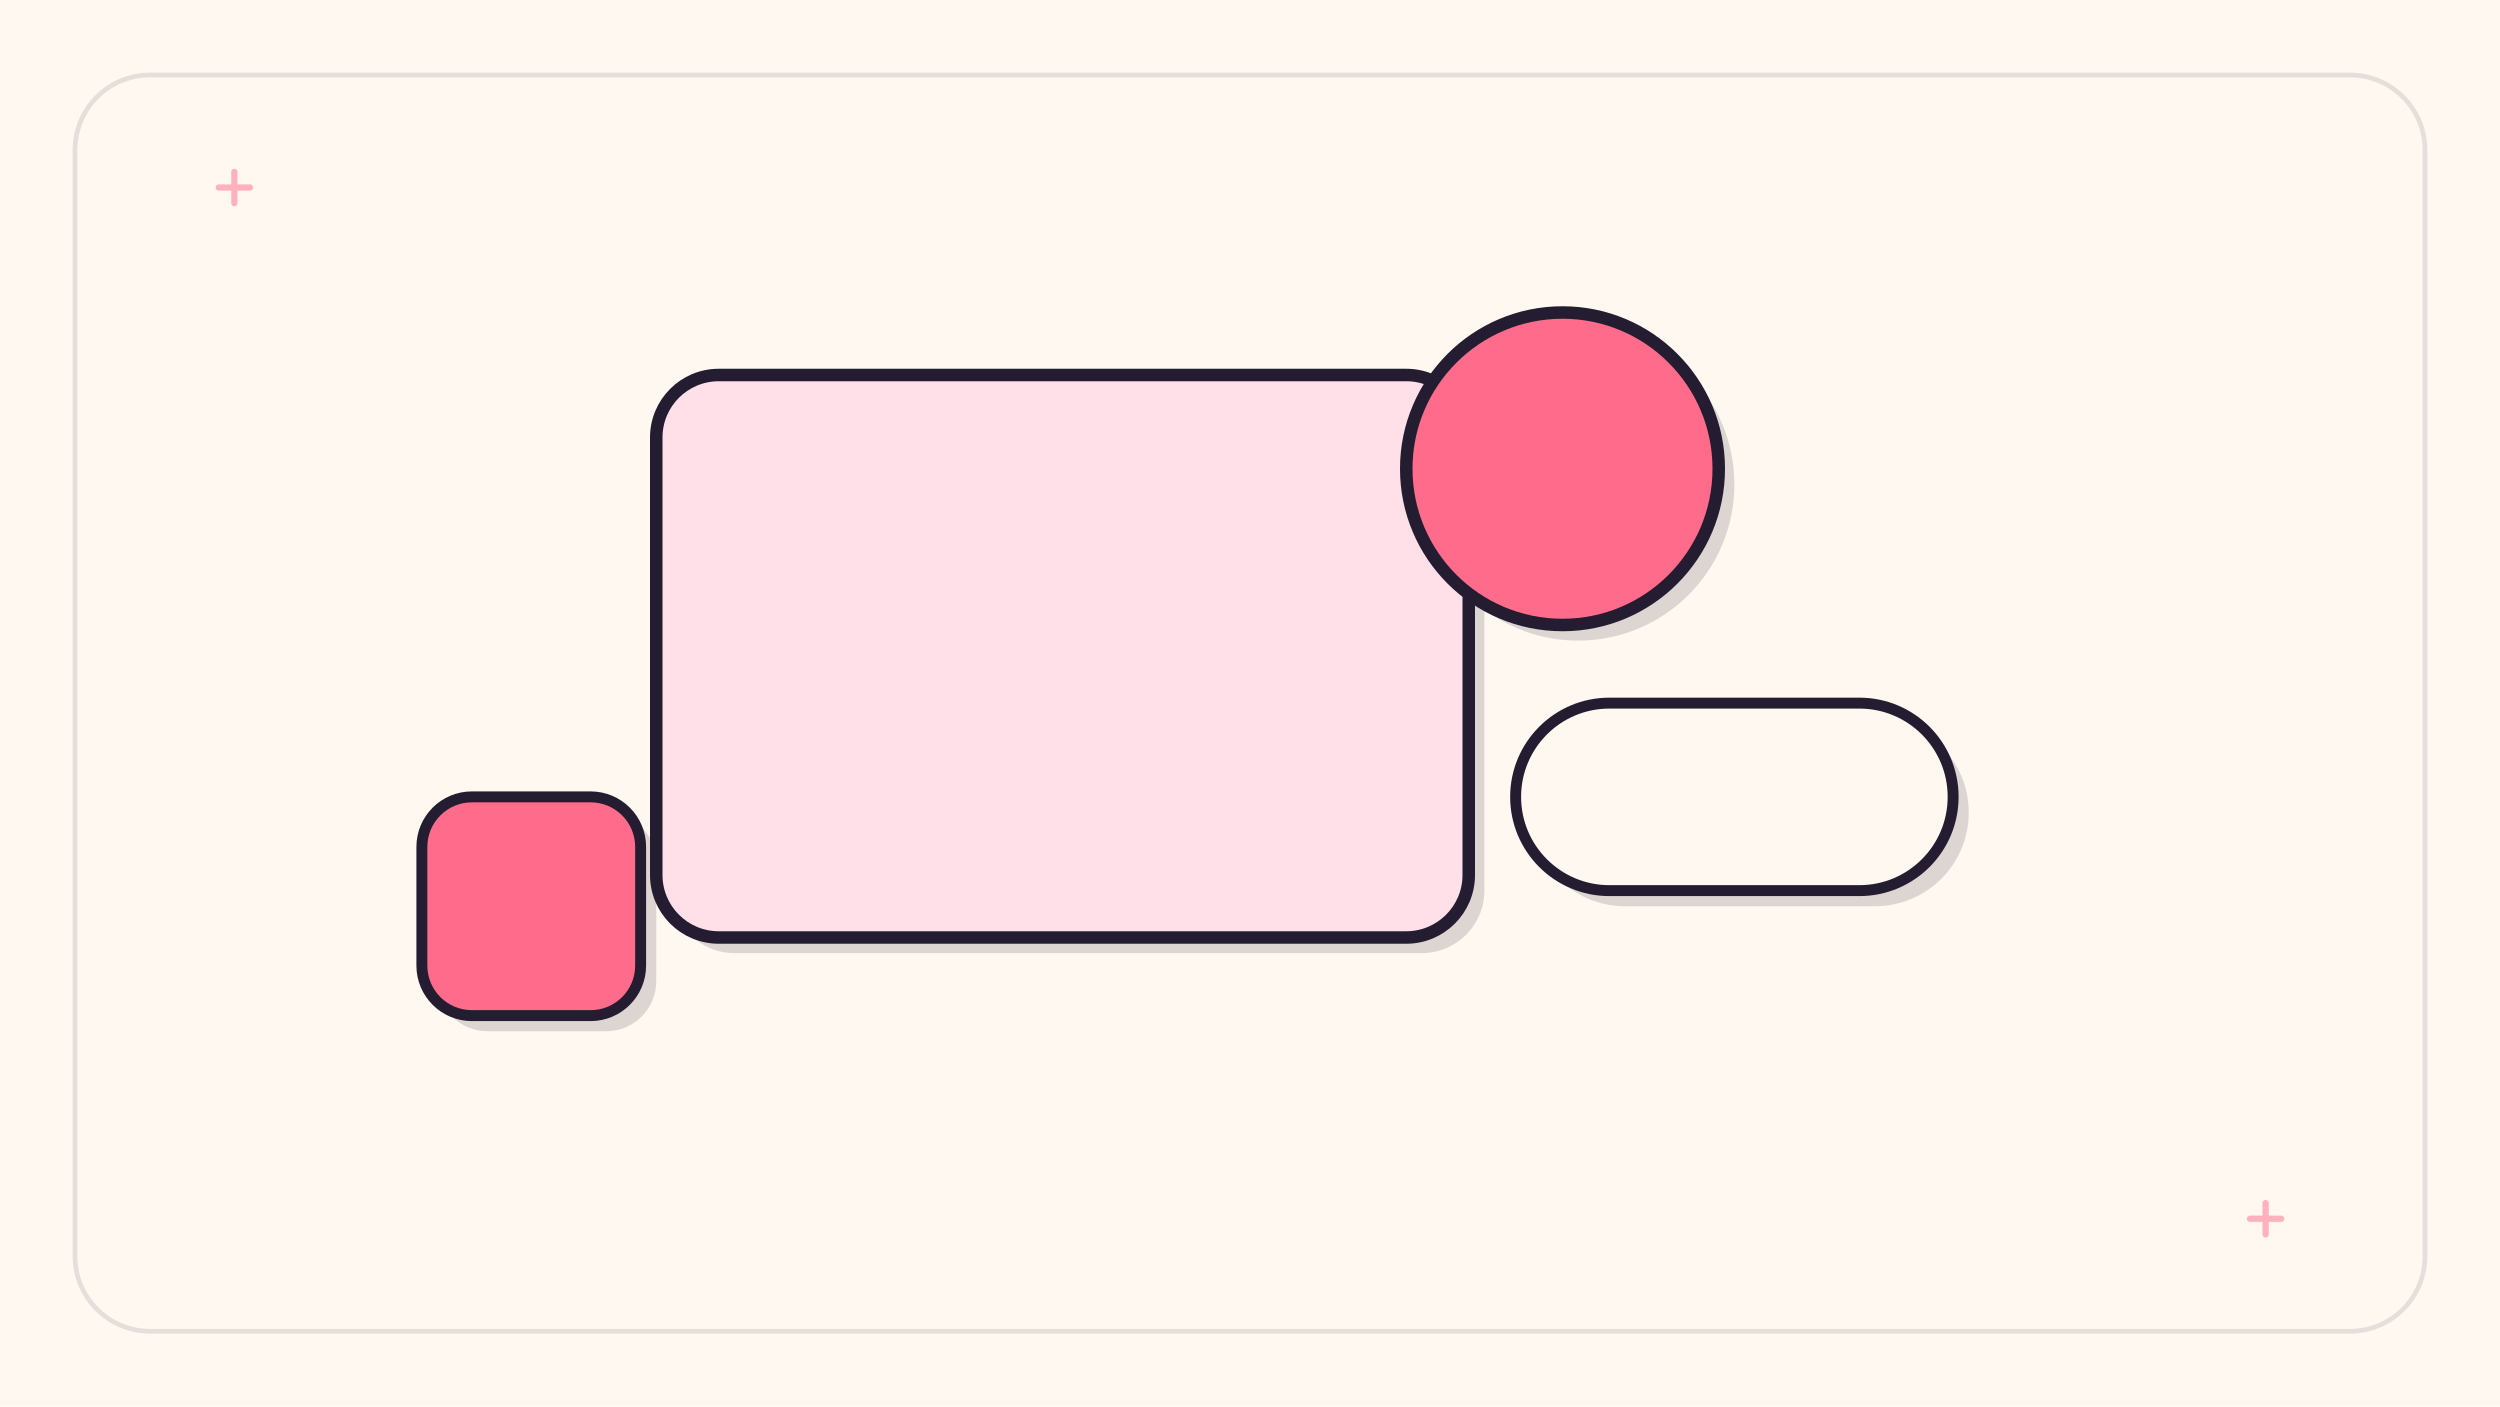
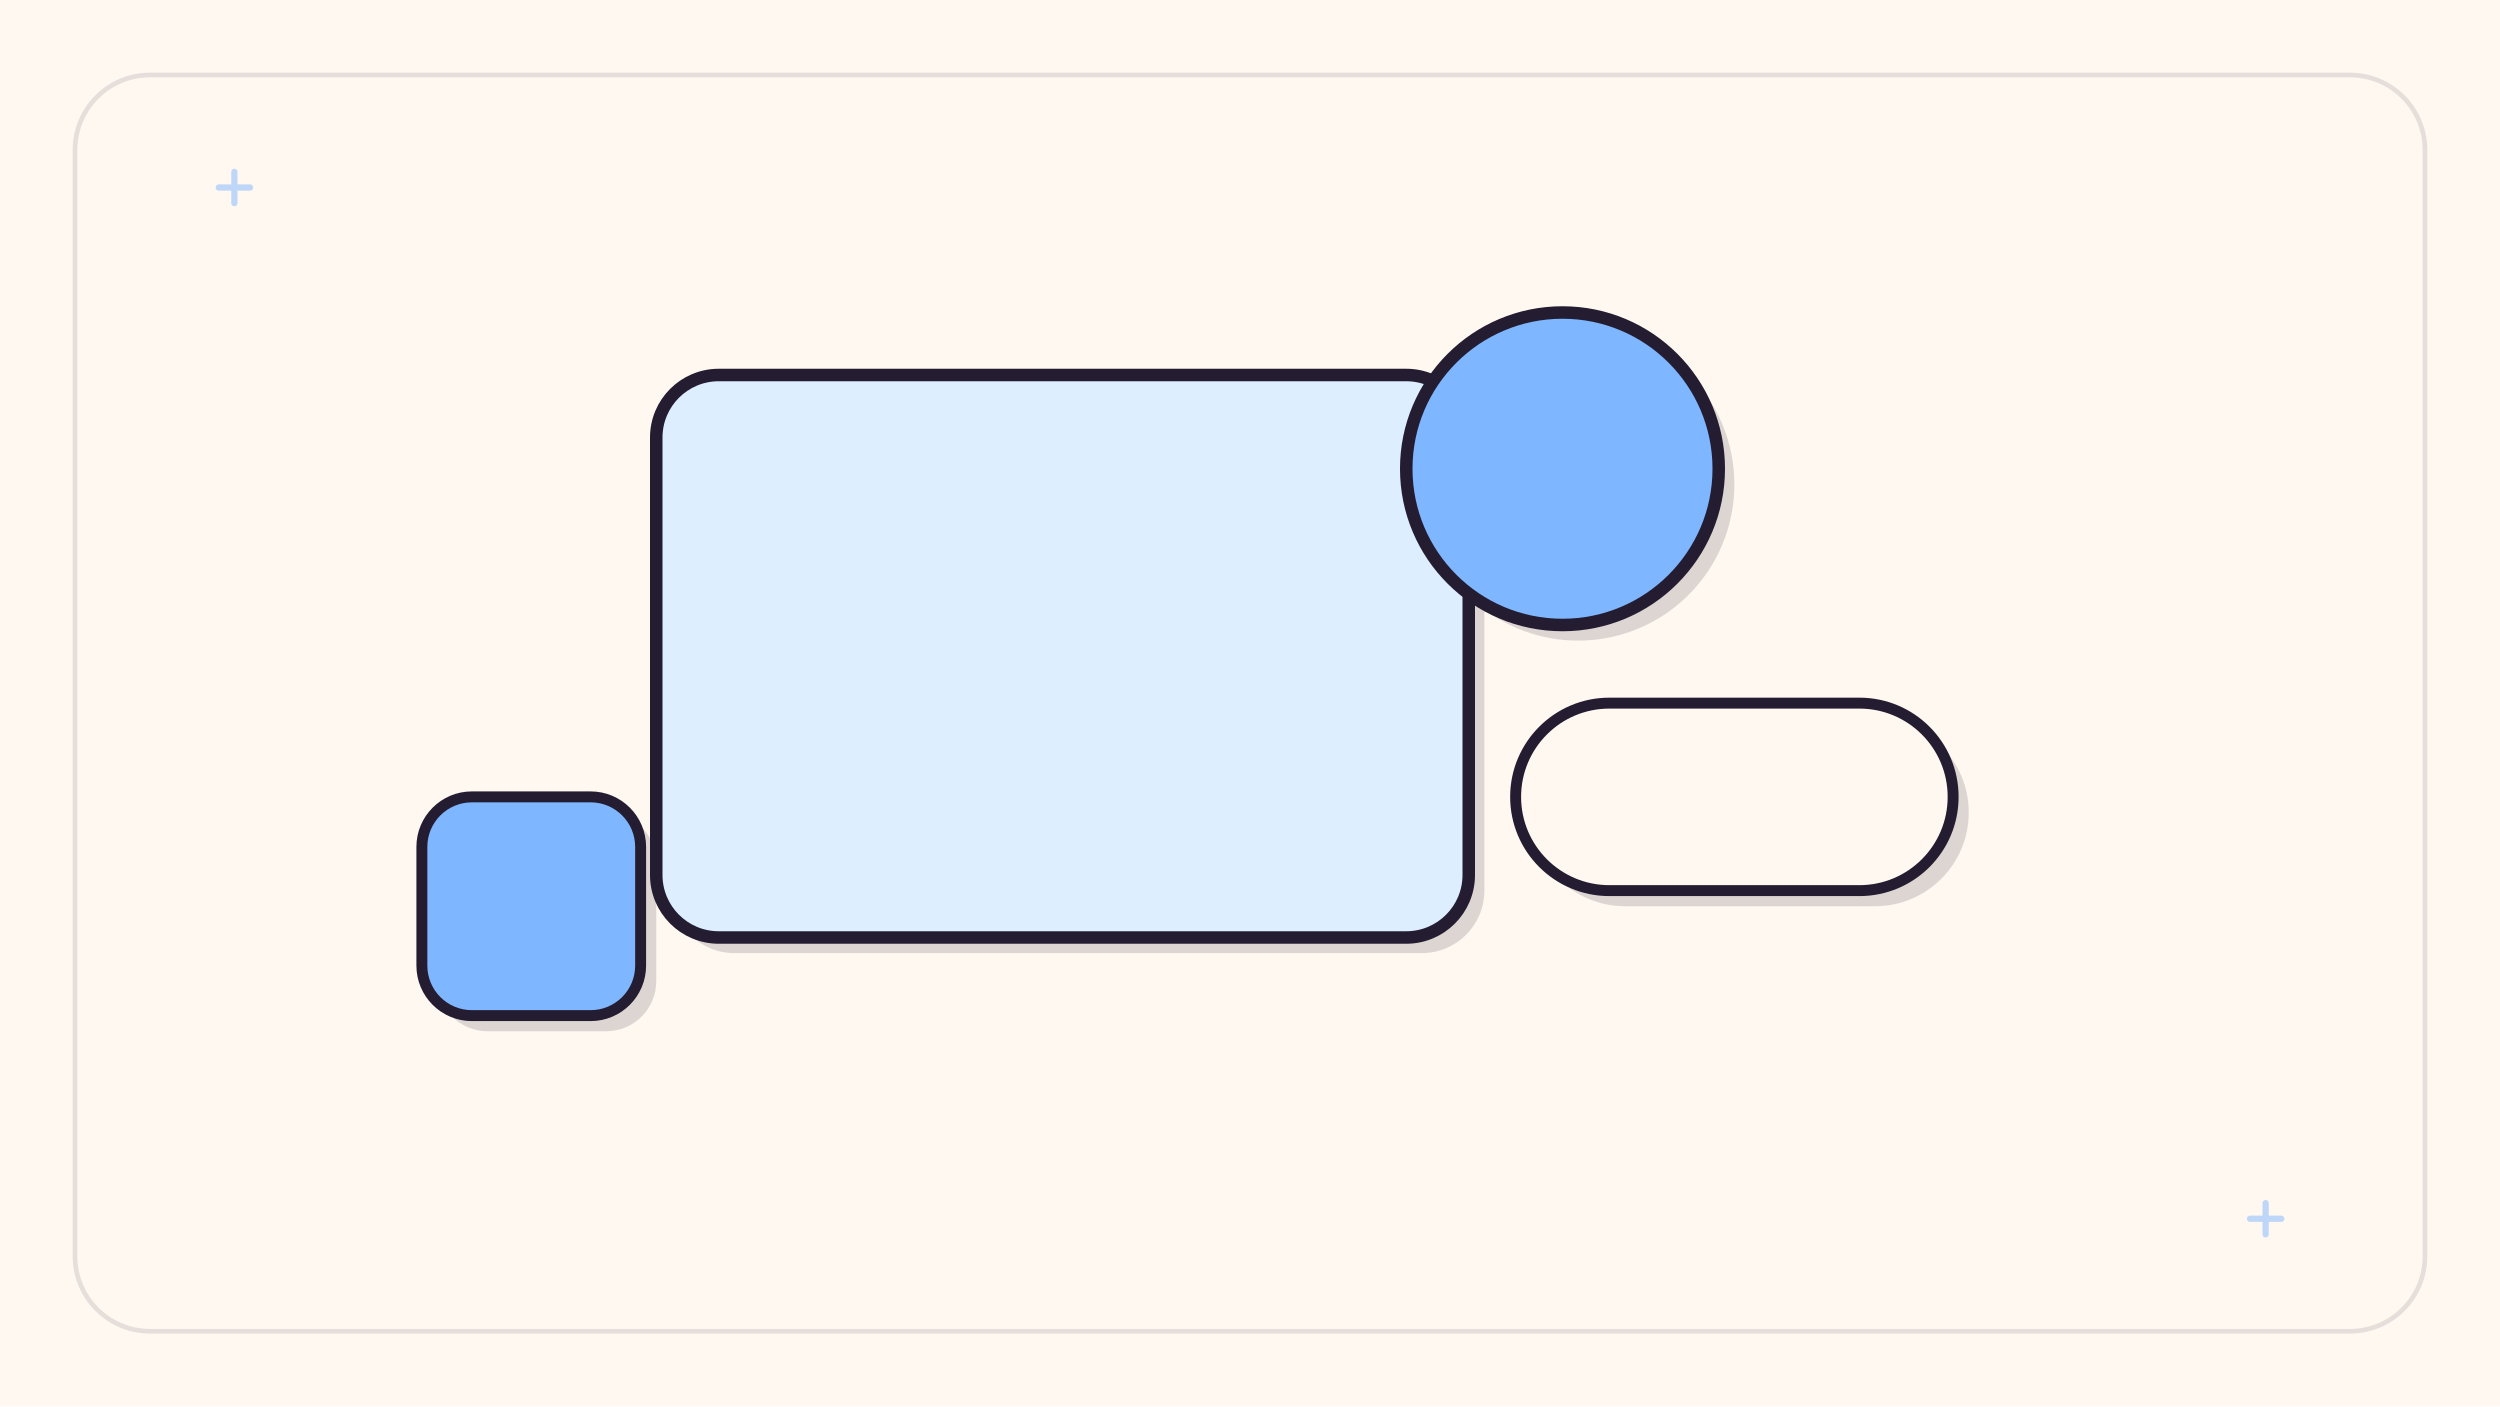
- <svg xmlns="http://www.w3.org/2000/svg" viewBox="0 0 1600 900" width="1600" height="900" role="img" aria-label="Generated cover art (top motif). Not a photo.">
+ <svg xmlns="http://www.w3.org/2000/svg" viewBox="0 0 1600 900" width="1600" height="900" role="img" aria-label="Generated cover art (models motif). Not a photo.">
  <rect width="1600" height="900" fill="#fff8f0" />
  <rect x="48" y="48" width="1504" height="804" rx="48" fill="none" stroke="#241c30" stroke-width="3" opacity=".12" />
  <rect x="430" y="250" width="520" height="360" rx="40" fill="#241c30" opacity=".16" />
-   <rect x="420" y="240" width="520" height="360" rx="40" fill="#ffe0e8" stroke="#241c30" stroke-width="8" />
+   <rect x="420" y="240" width="520" height="360" rx="40" fill="#dceeff" stroke="#241c30" stroke-width="8" />
  <circle cx="1010" cy="310" r="100" fill="#241c30" opacity=".16" />
-   <circle cx="1000" cy="300" r="100" fill="#ff6b8a" stroke="#241c30" stroke-width="8" />
+   <circle cx="1000" cy="300" r="100" fill="#7eb6ff" stroke="#241c30" stroke-width="8" />
  <rect x="980" y="460" width="280" height="120" rx="60" fill="#241c30" opacity=".16" />
  <rect x="970" y="450" width="280" height="120" rx="60" fill="#fff8f0" stroke="#241c30" stroke-width="7" />
  <rect x="280" y="520" width="140" height="140" rx="32" fill="#241c30" opacity=".16" />
-   <rect x="270" y="510" width="140" height="140" rx="32" fill="#ff6b8a" stroke="#241c30" stroke-width="7" />
-   <g stroke="#ff6b8a" stroke-width="4" stroke-linecap="round" opacity=".5">
+   <rect x="270" y="510" width="140" height="140" rx="32" fill="#7eb6ff" stroke="#241c30" stroke-width="7" />
+   <g stroke="#7eb6ff" stroke-width="4" stroke-linecap="round" opacity=".5">
    <line x1="140" y1="120" x2="160" y2="120" />
    <line x1="150" y1="110" x2="150" y2="130" />
    <line x1="1440" y1="780" x2="1460" y2="780" />
    <line x1="1450" y1="770" x2="1450" y2="790" />
  </g>
</svg>
